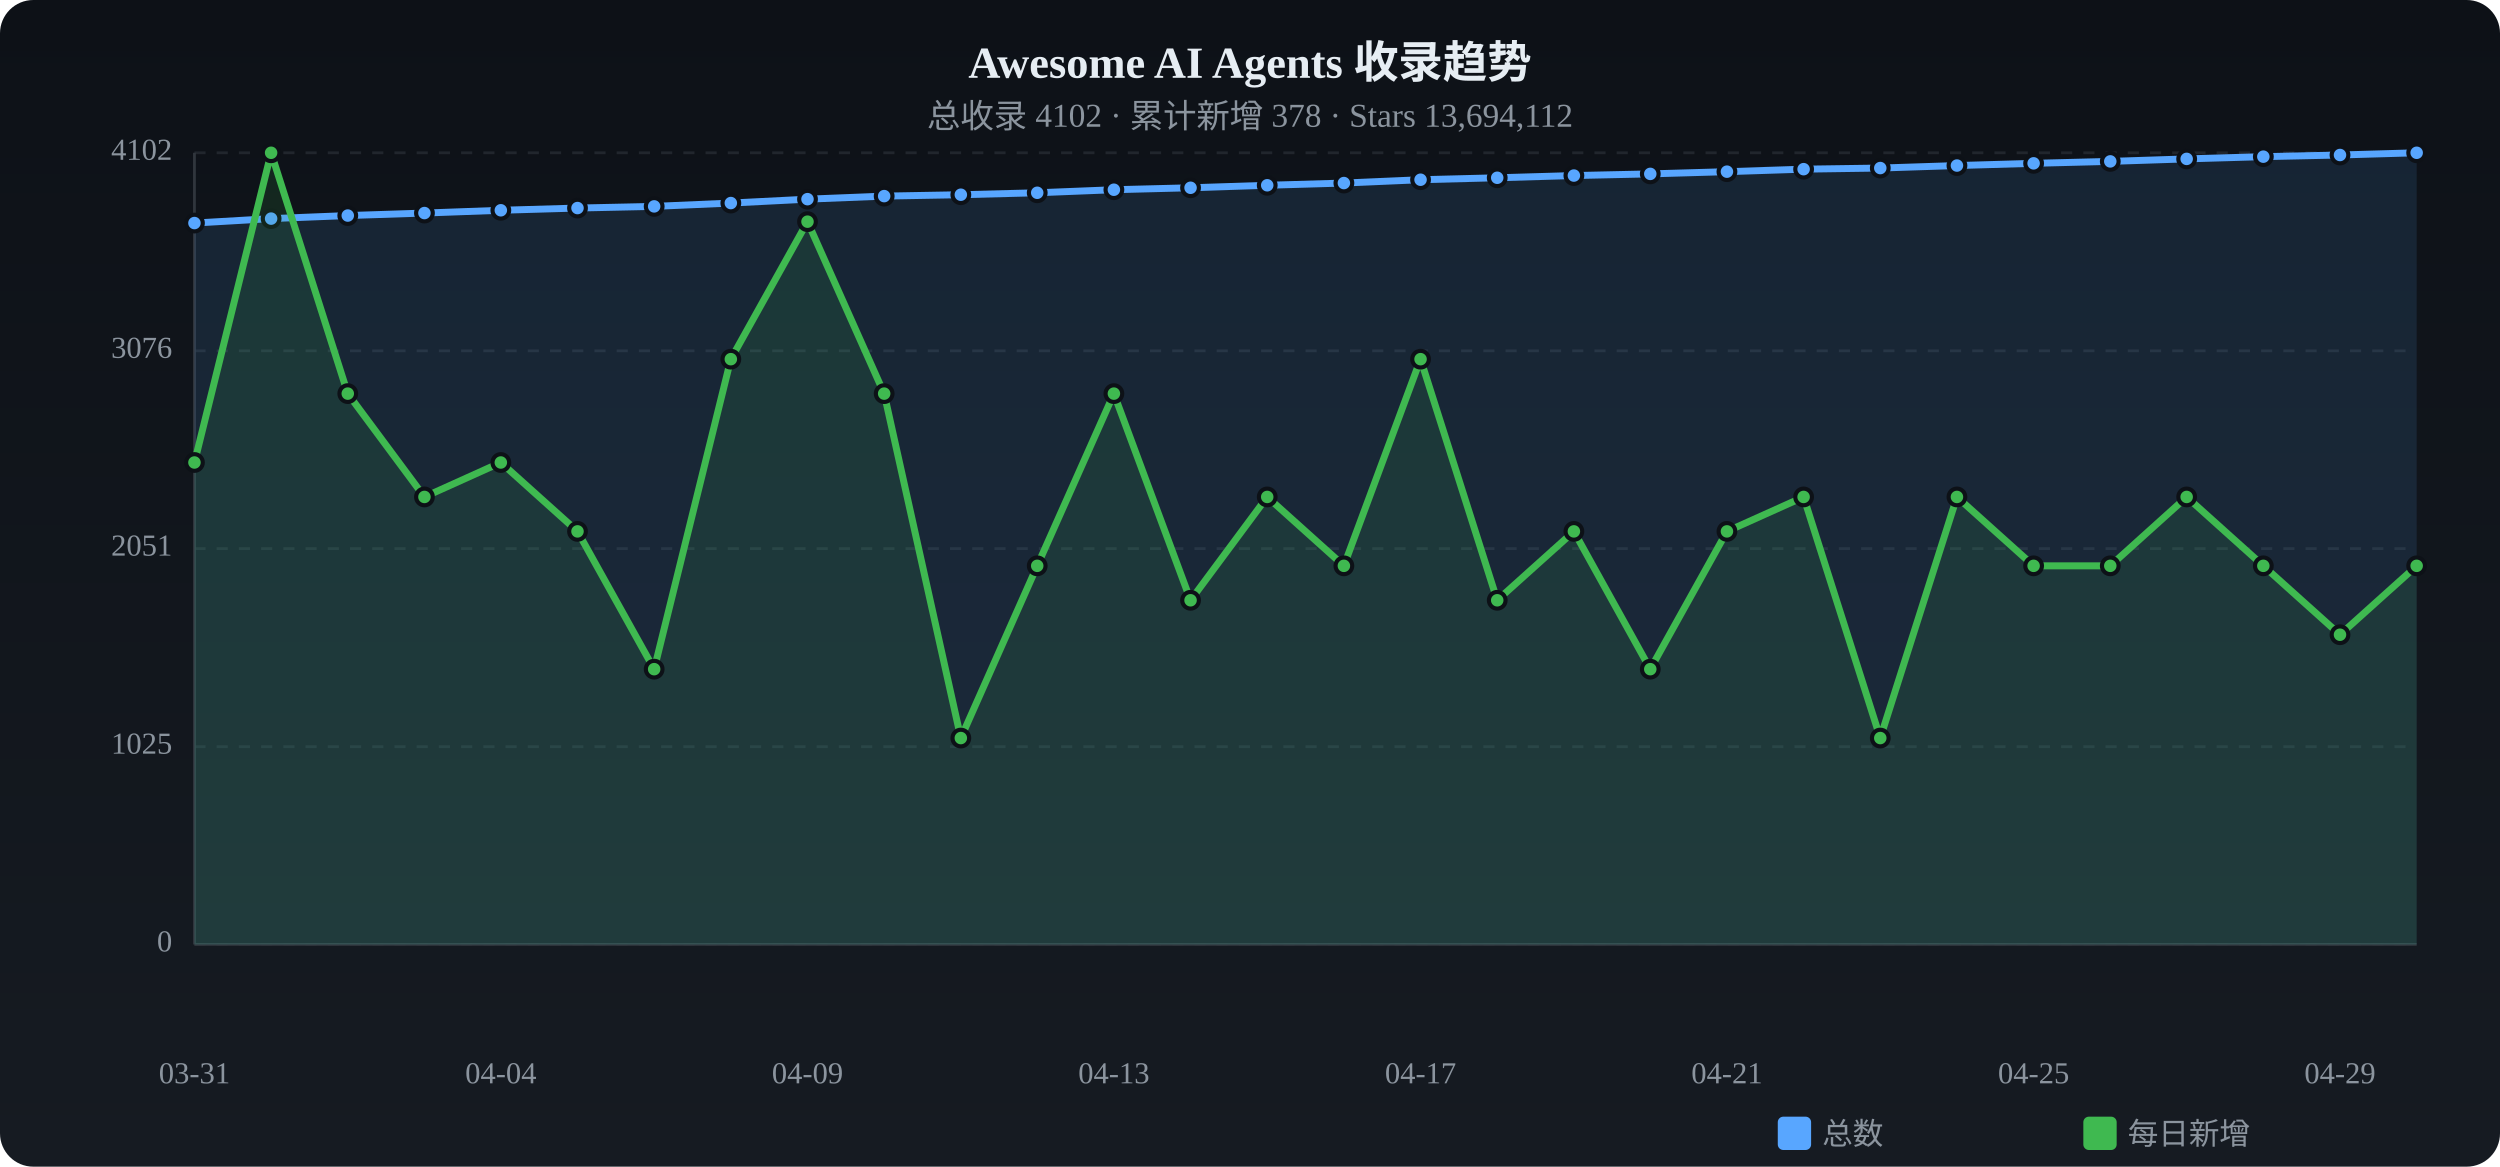
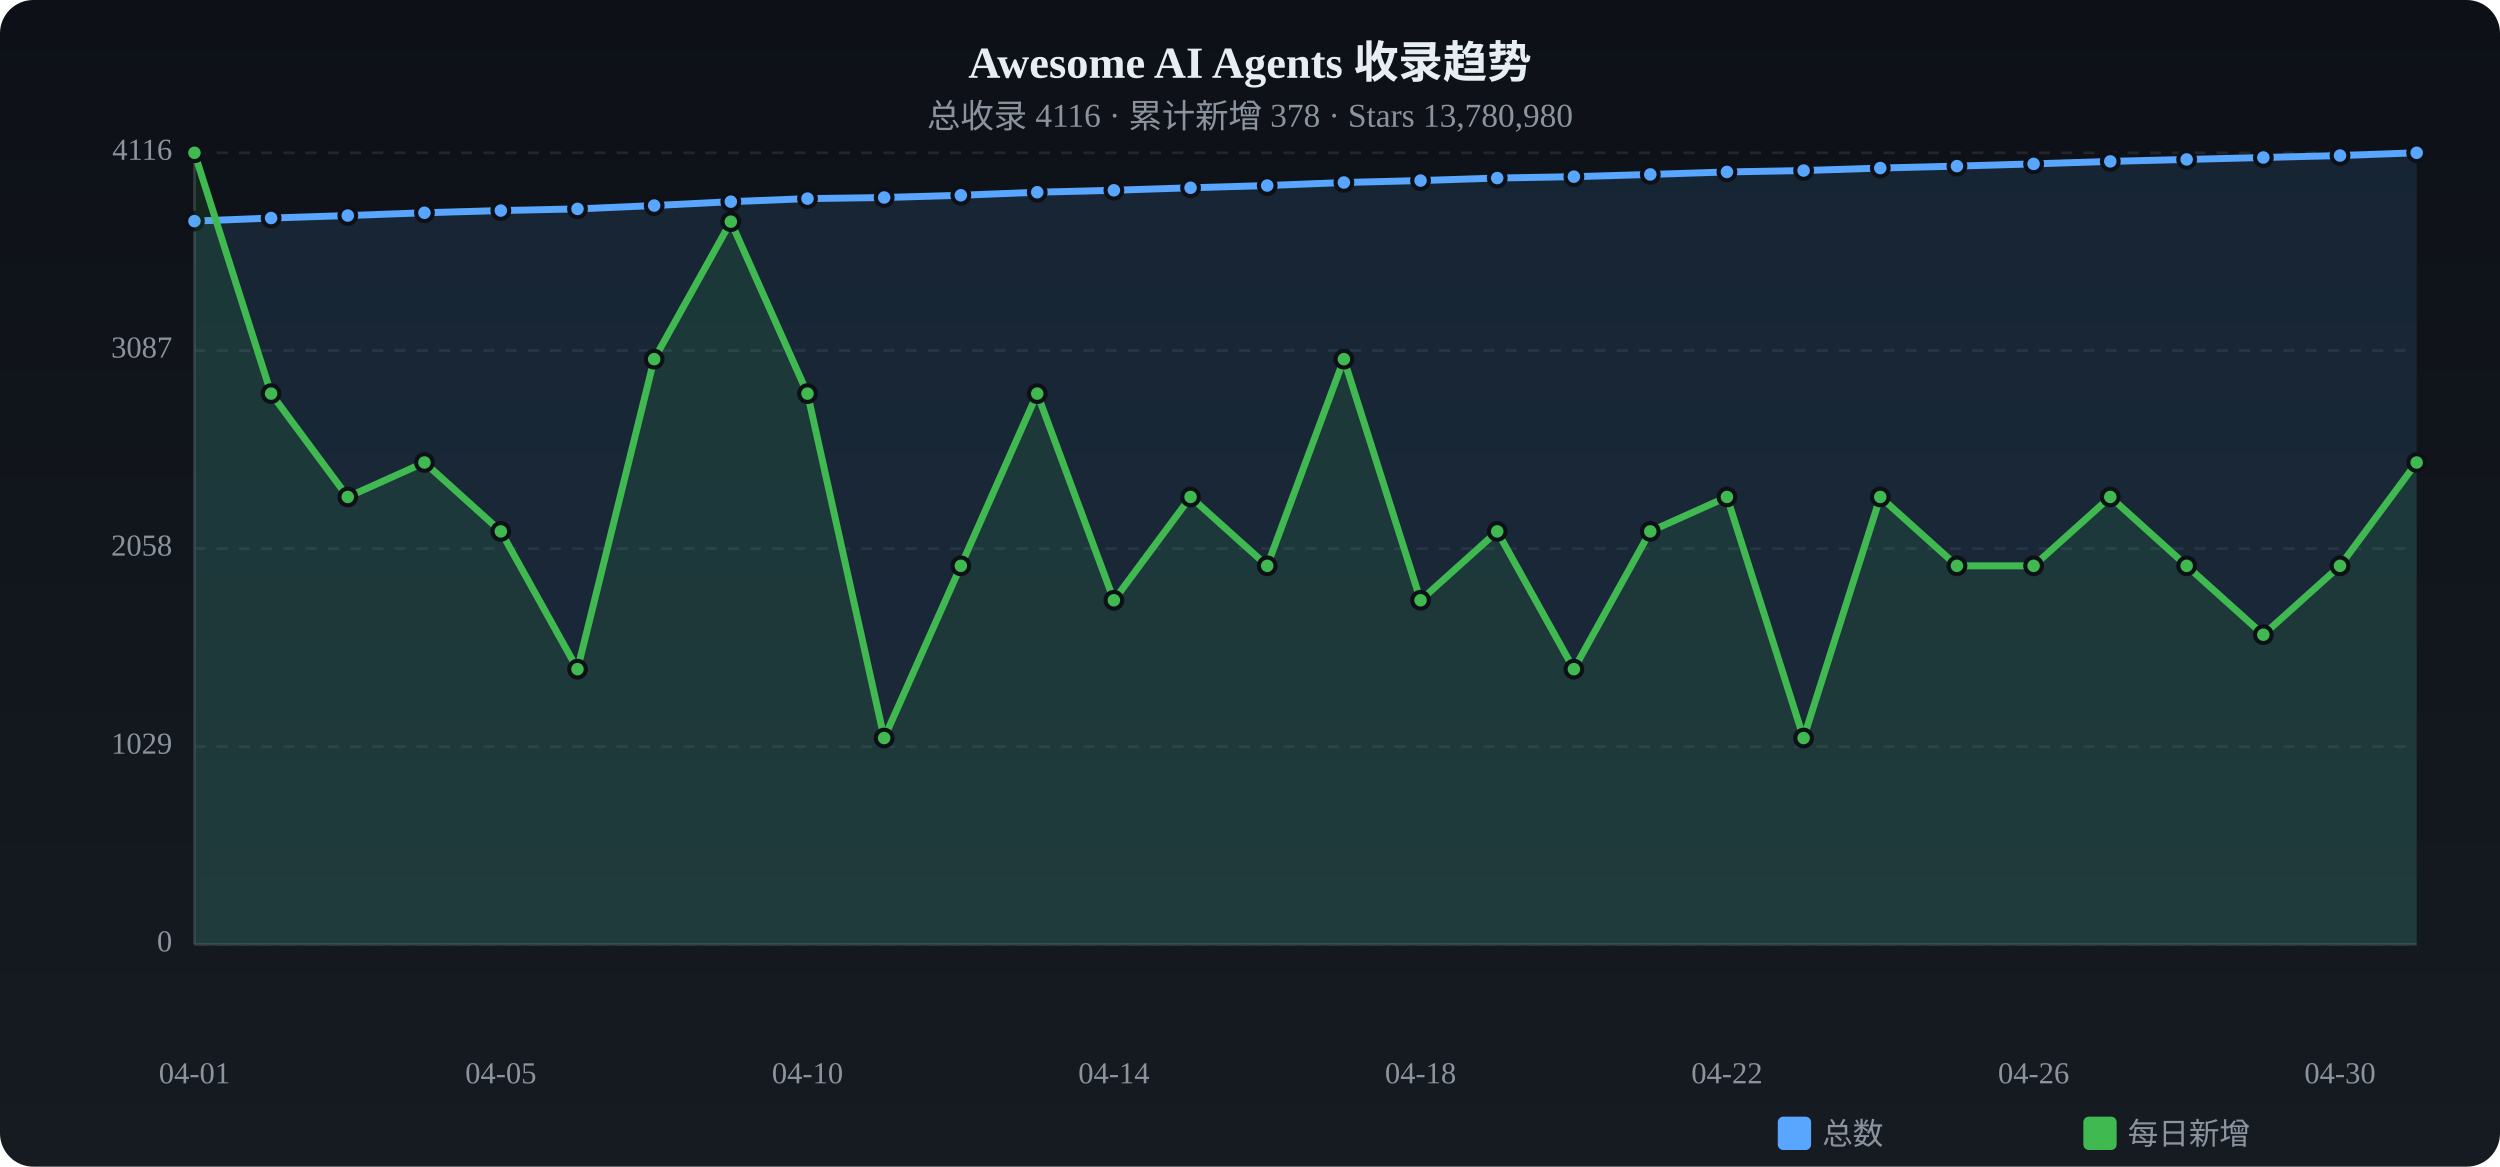
<svg xmlns="http://www.w3.org/2000/svg" viewBox="0 0 900 420" width="900" height="420">
  <defs>
    <linearGradient id="tbg" x1="0%" y1="0%" x2="0%" y2="100%">
      <stop offset="0%" stop-color="#0d1117" />
      <stop offset="100%" stop-color="#161b22" />
    </linearGradient>
  </defs>
  <rect width="900" height="420" rx="12" fill="url(#tbg)" />
  <text x="450.0" y="28" text-anchor="middle" fill="#e6edf3" font-size="16" font-weight="bold">Awesome AI Agents 收录趋势</text>
-   <text x="450.0" y="46" text-anchor="middle" fill="#8b949e" font-size="12">总收录 4102 · 累计新增 378 · Stars 13,694,112</text>
+   <text x="450.0" y="46" text-anchor="middle" fill="#8b949e" font-size="12">总收录 4116 · 累计新增 378 · Stars 13,780,980</text>
  <text x="62" y="340.0" text-anchor="end" fill="#8b949e" font-size="11" dominant-baseline="middle">0</text>
  <line x1="70" y1="340.0" x2="870" y2="340.0" stroke="#21262d" stroke-dasharray="4 4" />
-   <text x="62" y="268.8" text-anchor="end" fill="#8b949e" font-size="11" dominant-baseline="middle">1025</text>
+   <text x="62" y="268.8" text-anchor="end" fill="#8b949e" font-size="11" dominant-baseline="middle">1029</text>
  <line x1="70" y1="268.8" x2="870" y2="268.8" stroke="#21262d" stroke-dasharray="4 4" />
-   <text x="62" y="197.5" text-anchor="end" fill="#8b949e" font-size="11" dominant-baseline="middle">2051</text>
+   <text x="62" y="197.5" text-anchor="end" fill="#8b949e" font-size="11" dominant-baseline="middle">2058</text>
  <line x1="70" y1="197.5" x2="870" y2="197.5" stroke="#21262d" stroke-dasharray="4 4" />
-   <text x="62" y="126.3" text-anchor="end" fill="#8b949e" font-size="11" dominant-baseline="middle">3076</text>
-   <line x1="70" y1="126.3" x2="870" y2="126.3" stroke="#21262d" stroke-dasharray="4 4" />
-   <text x="62" y="55.0" text-anchor="end" fill="#8b949e" font-size="11" dominant-baseline="middle">4102</text>
+   <text x="62" y="126.2" text-anchor="end" fill="#8b949e" font-size="11" dominant-baseline="middle">3087</text>
+   <line x1="70" y1="126.2" x2="870" y2="126.2" stroke="#21262d" stroke-dasharray="4 4" />
+   <text x="62" y="55.0" text-anchor="end" fill="#8b949e" font-size="11" dominant-baseline="middle">4116</text>
  <line x1="70" y1="55.0" x2="870" y2="55.0" stroke="#21262d" stroke-dasharray="4 4" />
  <line x1="70" y1="55" x2="70" y2="340" stroke="#30363d" />
  <line x1="70" y1="340" x2="870" y2="340" stroke="#30363d" />
-   <path d="M70.0,80.3 L97.6,78.7 L125.2,77.6 L152.8,76.7 L180.3,75.7 L207.9,74.9 L235.5,74.3 L263.1,73.1 L290.7,71.7 L318.3,70.6 L345.9,70.1 L373.4,69.4 L401.0,68.3 L428.6,67.6 L456.2,66.7 L483.8,65.9 L511.4,64.7 L539.0,64.0 L566.6,63.2 L594.1,62.6 L621.7,61.8 L649.3,60.9 L676.9,60.5 L704.5,59.6 L732.1,58.8 L759.7,58.1 L787.2,57.2 L814.8,56.4 L842.4,55.8 L870.0,55.0 L870.0,340 L70.0,340 Z" fill="#58a6ff" opacity="0.12" />
-   <polyline points="70.0,80.3 97.6,78.7 125.2,77.6 152.8,76.7 180.3,75.7 207.9,74.9 235.5,74.3 263.1,73.1 290.7,71.7 318.3,70.6 345.9,70.1 373.4,69.4 401.0,68.3 428.6,67.6 456.2,66.7 483.8,65.9 511.4,64.7 539.0,64.0 566.6,63.2 594.1,62.6 621.7,61.8 649.3,60.9 676.9,60.5 704.5,59.6 732.1,58.8 759.7,58.1 787.2,57.2 814.8,56.4 842.4,55.8 870.0,55.0" fill="none" stroke="#58a6ff" stroke-width="2.5" stroke-linecap="round" stroke-linejoin="round" />
-   <circle cx="70.0" cy="80.3" r="3" fill="#58a6ff" stroke="#0d1117" stroke-width="1.5" />
-   <circle cx="97.6" cy="78.7" r="3" fill="#58a6ff" stroke="#0d1117" stroke-width="1.5" />
+   <path d="M70.0,79.6 L97.6,78.5 L125.2,77.6 L152.8,76.6 L180.3,75.8 L207.9,75.2 L235.5,74.0 L263.1,72.6 L290.7,71.5 L318.3,71.1 L345.9,70.3 L373.4,69.2 L401.0,68.5 L428.6,67.6 L456.2,66.8 L483.8,65.7 L511.4,65.0 L539.0,64.1 L566.6,63.6 L594.1,62.8 L621.7,61.9 L649.3,61.4 L676.9,60.5 L704.5,59.8 L732.1,59.0 L759.7,58.1 L787.2,57.4 L814.8,56.7 L842.4,56.0 L870.0,55.0 L870.0,340 L70.0,340 Z" fill="#58a6ff" opacity="0.12" />
+   <polyline points="70.0,79.6 97.6,78.5 125.2,77.6 152.8,76.6 180.3,75.8 207.9,75.2 235.5,74.0 263.1,72.6 290.7,71.5 318.3,71.1 345.9,70.3 373.4,69.2 401.0,68.5 428.6,67.6 456.2,66.8 483.8,65.7 511.4,65.0 539.0,64.1 566.6,63.6 594.1,62.8 621.7,61.9 649.3,61.4 676.9,60.5 704.5,59.8 732.1,59.0 759.7,58.1 787.2,57.4 814.8,56.7 842.4,56.0 870.0,55.0" fill="none" stroke="#58a6ff" stroke-width="2.5" stroke-linecap="round" stroke-linejoin="round" />
+   <circle cx="70.0" cy="79.6" r="3" fill="#58a6ff" stroke="#0d1117" stroke-width="1.5" />
+   <circle cx="97.6" cy="78.5" r="3" fill="#58a6ff" stroke="#0d1117" stroke-width="1.5" />
  <circle cx="125.2" cy="77.6" r="3" fill="#58a6ff" stroke="#0d1117" stroke-width="1.5" />
-   <circle cx="152.8" cy="76.7" r="3" fill="#58a6ff" stroke="#0d1117" stroke-width="1.5" />
-   <circle cx="180.3" cy="75.7" r="3" fill="#58a6ff" stroke="#0d1117" stroke-width="1.5" />
-   <circle cx="207.9" cy="74.9" r="3" fill="#58a6ff" stroke="#0d1117" stroke-width="1.5" />
-   <circle cx="235.5" cy="74.3" r="3" fill="#58a6ff" stroke="#0d1117" stroke-width="1.5" />
-   <circle cx="263.1" cy="73.1" r="3" fill="#58a6ff" stroke="#0d1117" stroke-width="1.5" />
-   <circle cx="290.7" cy="71.7" r="3" fill="#58a6ff" stroke="#0d1117" stroke-width="1.5" />
-   <circle cx="318.3" cy="70.6" r="3" fill="#58a6ff" stroke="#0d1117" stroke-width="1.5" />
-   <circle cx="345.9" cy="70.1" r="3" fill="#58a6ff" stroke="#0d1117" stroke-width="1.5" />
-   <circle cx="373.4" cy="69.4" r="3" fill="#58a6ff" stroke="#0d1117" stroke-width="1.5" />
-   <circle cx="401.0" cy="68.3" r="3" fill="#58a6ff" stroke="#0d1117" stroke-width="1.5" />
+   <circle cx="152.8" cy="76.6" r="3" fill="#58a6ff" stroke="#0d1117" stroke-width="1.5" />
+   <circle cx="180.3" cy="75.8" r="3" fill="#58a6ff" stroke="#0d1117" stroke-width="1.5" />
+   <circle cx="207.9" cy="75.2" r="3" fill="#58a6ff" stroke="#0d1117" stroke-width="1.5" />
+   <circle cx="235.5" cy="74.0" r="3" fill="#58a6ff" stroke="#0d1117" stroke-width="1.5" />
+   <circle cx="263.1" cy="72.6" r="3" fill="#58a6ff" stroke="#0d1117" stroke-width="1.5" />
+   <circle cx="290.7" cy="71.5" r="3" fill="#58a6ff" stroke="#0d1117" stroke-width="1.5" />
+   <circle cx="318.3" cy="71.1" r="3" fill="#58a6ff" stroke="#0d1117" stroke-width="1.5" />
+   <circle cx="345.9" cy="70.3" r="3" fill="#58a6ff" stroke="#0d1117" stroke-width="1.5" />
+   <circle cx="373.4" cy="69.2" r="3" fill="#58a6ff" stroke="#0d1117" stroke-width="1.5" />
+   <circle cx="401.0" cy="68.5" r="3" fill="#58a6ff" stroke="#0d1117" stroke-width="1.5" />
  <circle cx="428.6" cy="67.6" r="3" fill="#58a6ff" stroke="#0d1117" stroke-width="1.5" />
-   <circle cx="456.2" cy="66.7" r="3" fill="#58a6ff" stroke="#0d1117" stroke-width="1.5" />
-   <circle cx="483.8" cy="65.9" r="3" fill="#58a6ff" stroke="#0d1117" stroke-width="1.5" />
-   <circle cx="511.4" cy="64.7" r="3" fill="#58a6ff" stroke="#0d1117" stroke-width="1.5" />
-   <circle cx="539.0" cy="64.0" r="3" fill="#58a6ff" stroke="#0d1117" stroke-width="1.5" />
-   <circle cx="566.6" cy="63.2" r="3" fill="#58a6ff" stroke="#0d1117" stroke-width="1.5" />
-   <circle cx="594.1" cy="62.6" r="3" fill="#58a6ff" stroke="#0d1117" stroke-width="1.5" />
-   <circle cx="621.7" cy="61.8" r="3" fill="#58a6ff" stroke="#0d1117" stroke-width="1.5" />
-   <circle cx="649.3" cy="60.9" r="3" fill="#58a6ff" stroke="#0d1117" stroke-width="1.5" />
+   <circle cx="456.2" cy="66.8" r="3" fill="#58a6ff" stroke="#0d1117" stroke-width="1.5" />
+   <circle cx="483.8" cy="65.7" r="3" fill="#58a6ff" stroke="#0d1117" stroke-width="1.5" />
+   <circle cx="511.4" cy="65.0" r="3" fill="#58a6ff" stroke="#0d1117" stroke-width="1.5" />
+   <circle cx="539.0" cy="64.1" r="3" fill="#58a6ff" stroke="#0d1117" stroke-width="1.5" />
+   <circle cx="566.6" cy="63.6" r="3" fill="#58a6ff" stroke="#0d1117" stroke-width="1.5" />
+   <circle cx="594.1" cy="62.8" r="3" fill="#58a6ff" stroke="#0d1117" stroke-width="1.5" />
+   <circle cx="621.7" cy="61.9" r="3" fill="#58a6ff" stroke="#0d1117" stroke-width="1.5" />
+   <circle cx="649.3" cy="61.4" r="3" fill="#58a6ff" stroke="#0d1117" stroke-width="1.5" />
  <circle cx="676.9" cy="60.5" r="3" fill="#58a6ff" stroke="#0d1117" stroke-width="1.5" />
-   <circle cx="704.5" cy="59.6" r="3" fill="#58a6ff" stroke="#0d1117" stroke-width="1.5" />
-   <circle cx="732.1" cy="58.8" r="3" fill="#58a6ff" stroke="#0d1117" stroke-width="1.5" />
+   <circle cx="704.5" cy="59.8" r="3" fill="#58a6ff" stroke="#0d1117" stroke-width="1.5" />
+   <circle cx="732.1" cy="59.0" r="3" fill="#58a6ff" stroke="#0d1117" stroke-width="1.5" />
  <circle cx="759.7" cy="58.1" r="3" fill="#58a6ff" stroke="#0d1117" stroke-width="1.5" />
-   <circle cx="787.2" cy="57.2" r="3" fill="#58a6ff" stroke="#0d1117" stroke-width="1.5" />
-   <circle cx="814.8" cy="56.4" r="3" fill="#58a6ff" stroke="#0d1117" stroke-width="1.5" />
-   <circle cx="842.4" cy="55.8" r="3" fill="#58a6ff" stroke="#0d1117" stroke-width="1.5" />
+   <circle cx="787.2" cy="57.4" r="3" fill="#58a6ff" stroke="#0d1117" stroke-width="1.5" />
+   <circle cx="814.8" cy="56.7" r="3" fill="#58a6ff" stroke="#0d1117" stroke-width="1.5" />
+   <circle cx="842.4" cy="56.0" r="3" fill="#58a6ff" stroke="#0d1117" stroke-width="1.5" />
  <circle cx="870.0" cy="55.0" r="3" fill="#58a6ff" stroke="#0d1117" stroke-width="1.5" />
-   <path d="M70.0,166.5 L97.6,55.0 L125.2,141.7 L152.8,178.9 L180.3,166.5 L207.9,191.3 L235.5,240.9 L263.1,129.3 L290.7,79.8 L318.3,141.7 L345.9,265.7 L373.4,203.7 L401.0,141.7 L428.6,216.1 L456.2,178.9 L483.8,203.7 L511.4,129.3 L539.0,216.1 L566.6,191.3 L594.1,240.9 L621.7,191.3 L649.3,178.9 L676.9,265.7 L704.5,178.9 L732.1,203.7 L759.7,203.7 L787.2,178.9 L814.8,203.7 L842.4,228.5 L870.0,203.7 L870.0,340 L70.0,340 Z" fill="#3fb950" opacity="0.12" />
-   <polyline points="70.0,166.5 97.6,55.0 125.2,141.7 152.8,178.9 180.3,166.5 207.9,191.3 235.5,240.9 263.1,129.3 290.7,79.8 318.3,141.7 345.9,265.7 373.4,203.7 401.0,141.7 428.6,216.1 456.2,178.9 483.8,203.7 511.4,129.3 539.0,216.1 566.6,191.3 594.1,240.9 621.7,191.3 649.3,178.9 676.9,265.7 704.5,178.9 732.1,203.7 759.7,203.7 787.2,178.9 814.8,203.7 842.4,228.5 870.0,203.7" fill="none" stroke="#3fb950" stroke-width="2.5" stroke-linecap="round" stroke-linejoin="round" />
-   <circle cx="70.0" cy="166.5" r="3" fill="#3fb950" stroke="#0d1117" stroke-width="1.5" />
-   <circle cx="97.6" cy="55.0" r="3" fill="#3fb950" stroke="#0d1117" stroke-width="1.5" />
-   <circle cx="125.2" cy="141.7" r="3" fill="#3fb950" stroke="#0d1117" stroke-width="1.5" />
-   <circle cx="152.8" cy="178.9" r="3" fill="#3fb950" stroke="#0d1117" stroke-width="1.5" />
-   <circle cx="180.3" cy="166.5" r="3" fill="#3fb950" stroke="#0d1117" stroke-width="1.5" />
-   <circle cx="207.9" cy="191.3" r="3" fill="#3fb950" stroke="#0d1117" stroke-width="1.5" />
-   <circle cx="235.5" cy="240.9" r="3" fill="#3fb950" stroke="#0d1117" stroke-width="1.5" />
-   <circle cx="263.1" cy="129.3" r="3" fill="#3fb950" stroke="#0d1117" stroke-width="1.5" />
-   <circle cx="290.7" cy="79.8" r="3" fill="#3fb950" stroke="#0d1117" stroke-width="1.5" />
-   <circle cx="318.3" cy="141.7" r="3" fill="#3fb950" stroke="#0d1117" stroke-width="1.5" />
-   <circle cx="345.9" cy="265.7" r="3" fill="#3fb950" stroke="#0d1117" stroke-width="1.5" />
-   <circle cx="373.4" cy="203.7" r="3" fill="#3fb950" stroke="#0d1117" stroke-width="1.5" />
-   <circle cx="401.0" cy="141.7" r="3" fill="#3fb950" stroke="#0d1117" stroke-width="1.5" />
-   <circle cx="428.6" cy="216.1" r="3" fill="#3fb950" stroke="#0d1117" stroke-width="1.5" />
-   <circle cx="456.2" cy="178.9" r="3" fill="#3fb950" stroke="#0d1117" stroke-width="1.5" />
-   <circle cx="483.8" cy="203.7" r="3" fill="#3fb950" stroke="#0d1117" stroke-width="1.5" />
-   <circle cx="511.4" cy="129.3" r="3" fill="#3fb950" stroke="#0d1117" stroke-width="1.5" />
-   <circle cx="539.0" cy="216.1" r="3" fill="#3fb950" stroke="#0d1117" stroke-width="1.5" />
-   <circle cx="566.6" cy="191.3" r="3" fill="#3fb950" stroke="#0d1117" stroke-width="1.5" />
-   <circle cx="594.1" cy="240.9" r="3" fill="#3fb950" stroke="#0d1117" stroke-width="1.5" />
-   <circle cx="621.7" cy="191.3" r="3" fill="#3fb950" stroke="#0d1117" stroke-width="1.5" />
-   <circle cx="649.3" cy="178.9" r="3" fill="#3fb950" stroke="#0d1117" stroke-width="1.5" />
-   <circle cx="676.9" cy="265.7" r="3" fill="#3fb950" stroke="#0d1117" stroke-width="1.5" />
-   <circle cx="704.5" cy="178.9" r="3" fill="#3fb950" stroke="#0d1117" stroke-width="1.5" />
+   <path d="M70.0,55.0 L97.6,141.7 L125.2,178.9 L152.8,166.5 L180.3,191.3 L207.9,240.9 L235.5,129.3 L263.1,79.8 L290.7,141.7 L318.3,265.7 L345.9,203.7 L373.4,141.7 L401.0,216.1 L428.6,178.9 L456.2,203.7 L483.8,129.3 L511.4,216.1 L539.0,191.3 L566.6,240.9 L594.1,191.3 L621.7,178.9 L649.3,265.7 L676.9,178.9 L704.5,203.7 L732.1,203.7 L759.7,178.9 L787.2,203.7 L814.8,228.5 L842.4,203.7 L870.0,166.5 L870.0,340 L70.0,340 Z" fill="#3fb950" opacity="0.12" />
+   <polyline points="70.0,55.0 97.6,141.7 125.2,178.9 152.8,166.5 180.3,191.3 207.9,240.9 235.5,129.3 263.1,79.8 290.7,141.7 318.3,265.7 345.9,203.7 373.4,141.7 401.0,216.1 428.6,178.9 456.2,203.7 483.8,129.3 511.4,216.1 539.0,191.3 566.6,240.9 594.1,191.3 621.7,178.9 649.3,265.7 676.9,178.9 704.5,203.7 732.1,203.7 759.7,178.9 787.2,203.7 814.8,228.5 842.4,203.7 870.0,166.5" fill="none" stroke="#3fb950" stroke-width="2.5" stroke-linecap="round" stroke-linejoin="round" />
+   <circle cx="70.0" cy="55.0" r="3" fill="#3fb950" stroke="#0d1117" stroke-width="1.5" />
+   <circle cx="97.6" cy="141.7" r="3" fill="#3fb950" stroke="#0d1117" stroke-width="1.5" />
+   <circle cx="125.2" cy="178.9" r="3" fill="#3fb950" stroke="#0d1117" stroke-width="1.5" />
+   <circle cx="152.8" cy="166.5" r="3" fill="#3fb950" stroke="#0d1117" stroke-width="1.5" />
+   <circle cx="180.3" cy="191.3" r="3" fill="#3fb950" stroke="#0d1117" stroke-width="1.5" />
+   <circle cx="207.9" cy="240.9" r="3" fill="#3fb950" stroke="#0d1117" stroke-width="1.5" />
+   <circle cx="235.5" cy="129.3" r="3" fill="#3fb950" stroke="#0d1117" stroke-width="1.5" />
+   <circle cx="263.1" cy="79.8" r="3" fill="#3fb950" stroke="#0d1117" stroke-width="1.5" />
+   <circle cx="290.7" cy="141.7" r="3" fill="#3fb950" stroke="#0d1117" stroke-width="1.5" />
+   <circle cx="318.3" cy="265.7" r="3" fill="#3fb950" stroke="#0d1117" stroke-width="1.5" />
+   <circle cx="345.9" cy="203.7" r="3" fill="#3fb950" stroke="#0d1117" stroke-width="1.5" />
+   <circle cx="373.4" cy="141.7" r="3" fill="#3fb950" stroke="#0d1117" stroke-width="1.5" />
+   <circle cx="401.0" cy="216.1" r="3" fill="#3fb950" stroke="#0d1117" stroke-width="1.5" />
+   <circle cx="428.6" cy="178.9" r="3" fill="#3fb950" stroke="#0d1117" stroke-width="1.5" />
+   <circle cx="456.2" cy="203.7" r="3" fill="#3fb950" stroke="#0d1117" stroke-width="1.5" />
+   <circle cx="483.8" cy="129.3" r="3" fill="#3fb950" stroke="#0d1117" stroke-width="1.5" />
+   <circle cx="511.4" cy="216.1" r="3" fill="#3fb950" stroke="#0d1117" stroke-width="1.5" />
+   <circle cx="539.0" cy="191.3" r="3" fill="#3fb950" stroke="#0d1117" stroke-width="1.5" />
+   <circle cx="566.6" cy="240.9" r="3" fill="#3fb950" stroke="#0d1117" stroke-width="1.5" />
+   <circle cx="594.1" cy="191.3" r="3" fill="#3fb950" stroke="#0d1117" stroke-width="1.5" />
+   <circle cx="621.7" cy="178.9" r="3" fill="#3fb950" stroke="#0d1117" stroke-width="1.5" />
+   <circle cx="649.3" cy="265.7" r="3" fill="#3fb950" stroke="#0d1117" stroke-width="1.5" />
+   <circle cx="676.9" cy="178.9" r="3" fill="#3fb950" stroke="#0d1117" stroke-width="1.5" />
+   <circle cx="704.5" cy="203.7" r="3" fill="#3fb950" stroke="#0d1117" stroke-width="1.5" />
  <circle cx="732.1" cy="203.7" r="3" fill="#3fb950" stroke="#0d1117" stroke-width="1.5" />
-   <circle cx="759.7" cy="203.7" r="3" fill="#3fb950" stroke="#0d1117" stroke-width="1.5" />
-   <circle cx="787.2" cy="178.9" r="3" fill="#3fb950" stroke="#0d1117" stroke-width="1.5" />
-   <circle cx="814.8" cy="203.7" r="3" fill="#3fb950" stroke="#0d1117" stroke-width="1.5" />
-   <circle cx="842.4" cy="228.5" r="3" fill="#3fb950" stroke="#0d1117" stroke-width="1.5" />
-   <circle cx="870.0" cy="203.7" r="3" fill="#3fb950" stroke="#0d1117" stroke-width="1.5" />
-   <text x="70.0" y="390" text-anchor="middle" fill="#8b949e" font-size="11">03-31</text>
-   <text x="180.3" y="390" text-anchor="middle" fill="#8b949e" font-size="11">04-04</text>
-   <text x="290.7" y="390" text-anchor="middle" fill="#8b949e" font-size="11">04-09</text>
-   <text x="401.0" y="390" text-anchor="middle" fill="#8b949e" font-size="11">04-13</text>
-   <text x="511.4" y="390" text-anchor="middle" fill="#8b949e" font-size="11">04-17</text>
-   <text x="621.7" y="390" text-anchor="middle" fill="#8b949e" font-size="11">04-21</text>
-   <text x="732.1" y="390" text-anchor="middle" fill="#8b949e" font-size="11">04-25</text>
-   <text x="842.4" y="390" text-anchor="middle" fill="#8b949e" font-size="11">04-29</text>
+   <circle cx="759.7" cy="178.9" r="3" fill="#3fb950" stroke="#0d1117" stroke-width="1.5" />
+   <circle cx="787.2" cy="203.7" r="3" fill="#3fb950" stroke="#0d1117" stroke-width="1.5" />
+   <circle cx="814.8" cy="228.5" r="3" fill="#3fb950" stroke="#0d1117" stroke-width="1.5" />
+   <circle cx="842.4" cy="203.7" r="3" fill="#3fb950" stroke="#0d1117" stroke-width="1.5" />
+   <circle cx="870.0" cy="166.5" r="3" fill="#3fb950" stroke="#0d1117" stroke-width="1.5" />
+   <text x="70.0" y="390" text-anchor="middle" fill="#8b949e" font-size="11">04-01</text>
+   <text x="180.3" y="390" text-anchor="middle" fill="#8b949e" font-size="11">04-05</text>
+   <text x="290.7" y="390" text-anchor="middle" fill="#8b949e" font-size="11">04-10</text>
+   <text x="401.0" y="390" text-anchor="middle" fill="#8b949e" font-size="11">04-14</text>
+   <text x="511.4" y="390" text-anchor="middle" fill="#8b949e" font-size="11">04-18</text>
+   <text x="621.7" y="390" text-anchor="middle" fill="#8b949e" font-size="11">04-22</text>
+   <text x="732.1" y="390" text-anchor="middle" fill="#8b949e" font-size="11">04-26</text>
+   <text x="842.4" y="390" text-anchor="middle" fill="#8b949e" font-size="11">04-30</text>
  <rect x="640" y="402" width="12" height="12" rx="2" fill="#58a6ff" />
  <text x="656" y="412" fill="#8b949e" font-size="11">总数</text>
  <rect x="750" y="402" width="12" height="12" rx="2" fill="#3fb950" />
  <text x="766" y="412" fill="#8b949e" font-size="11">每日新增</text>
</svg>
